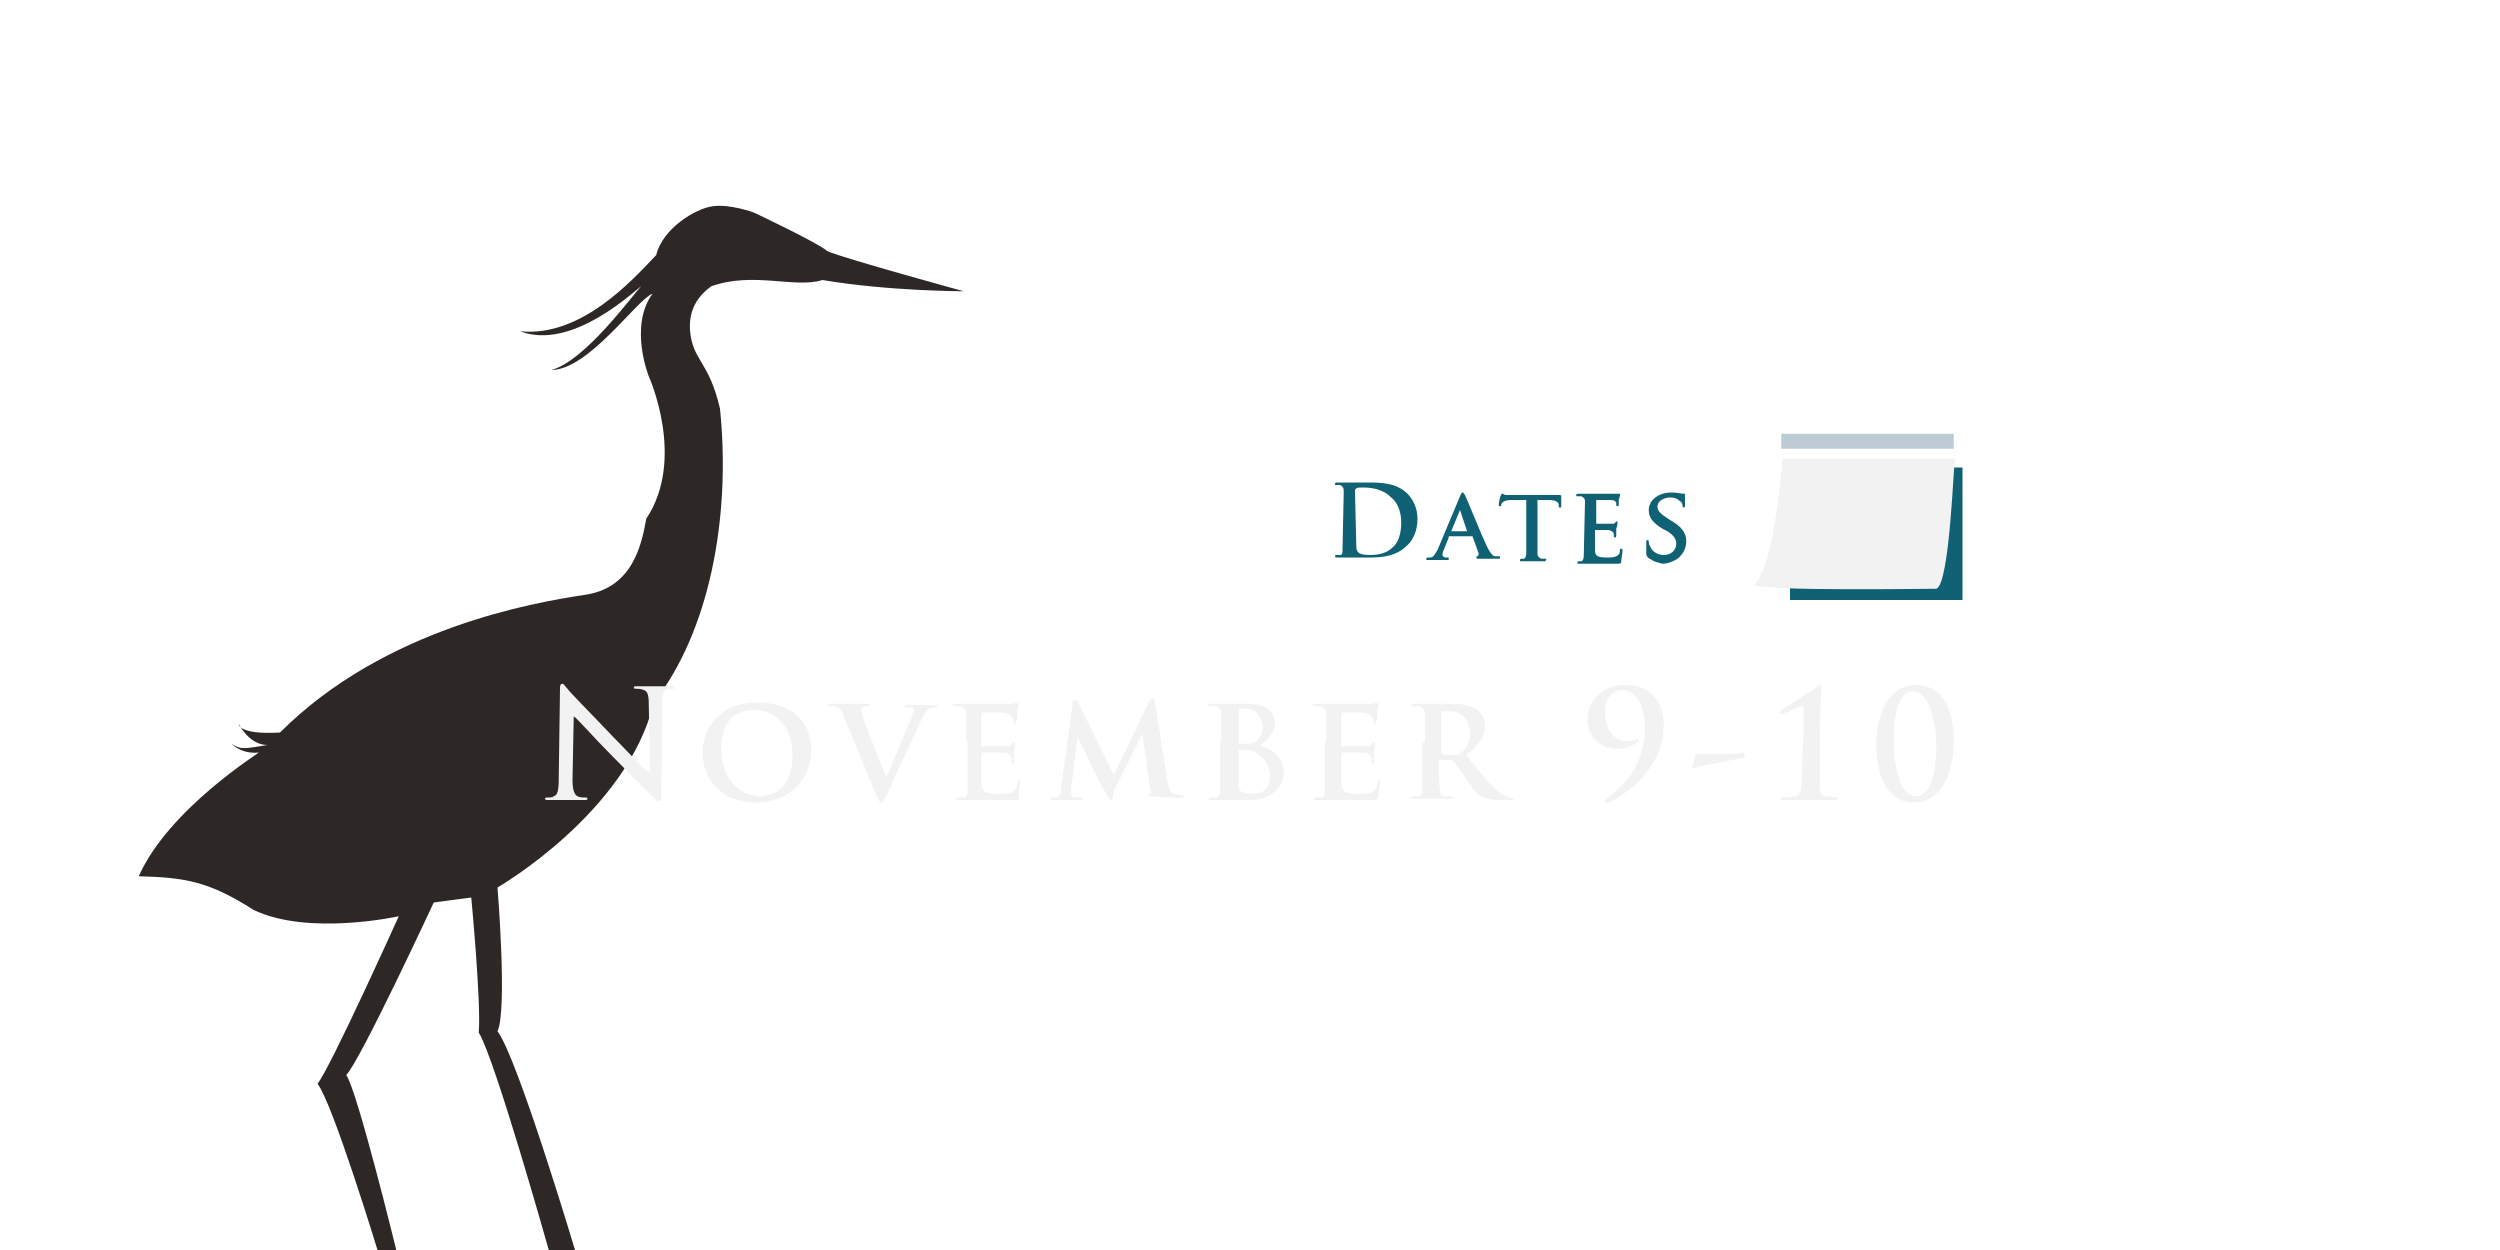
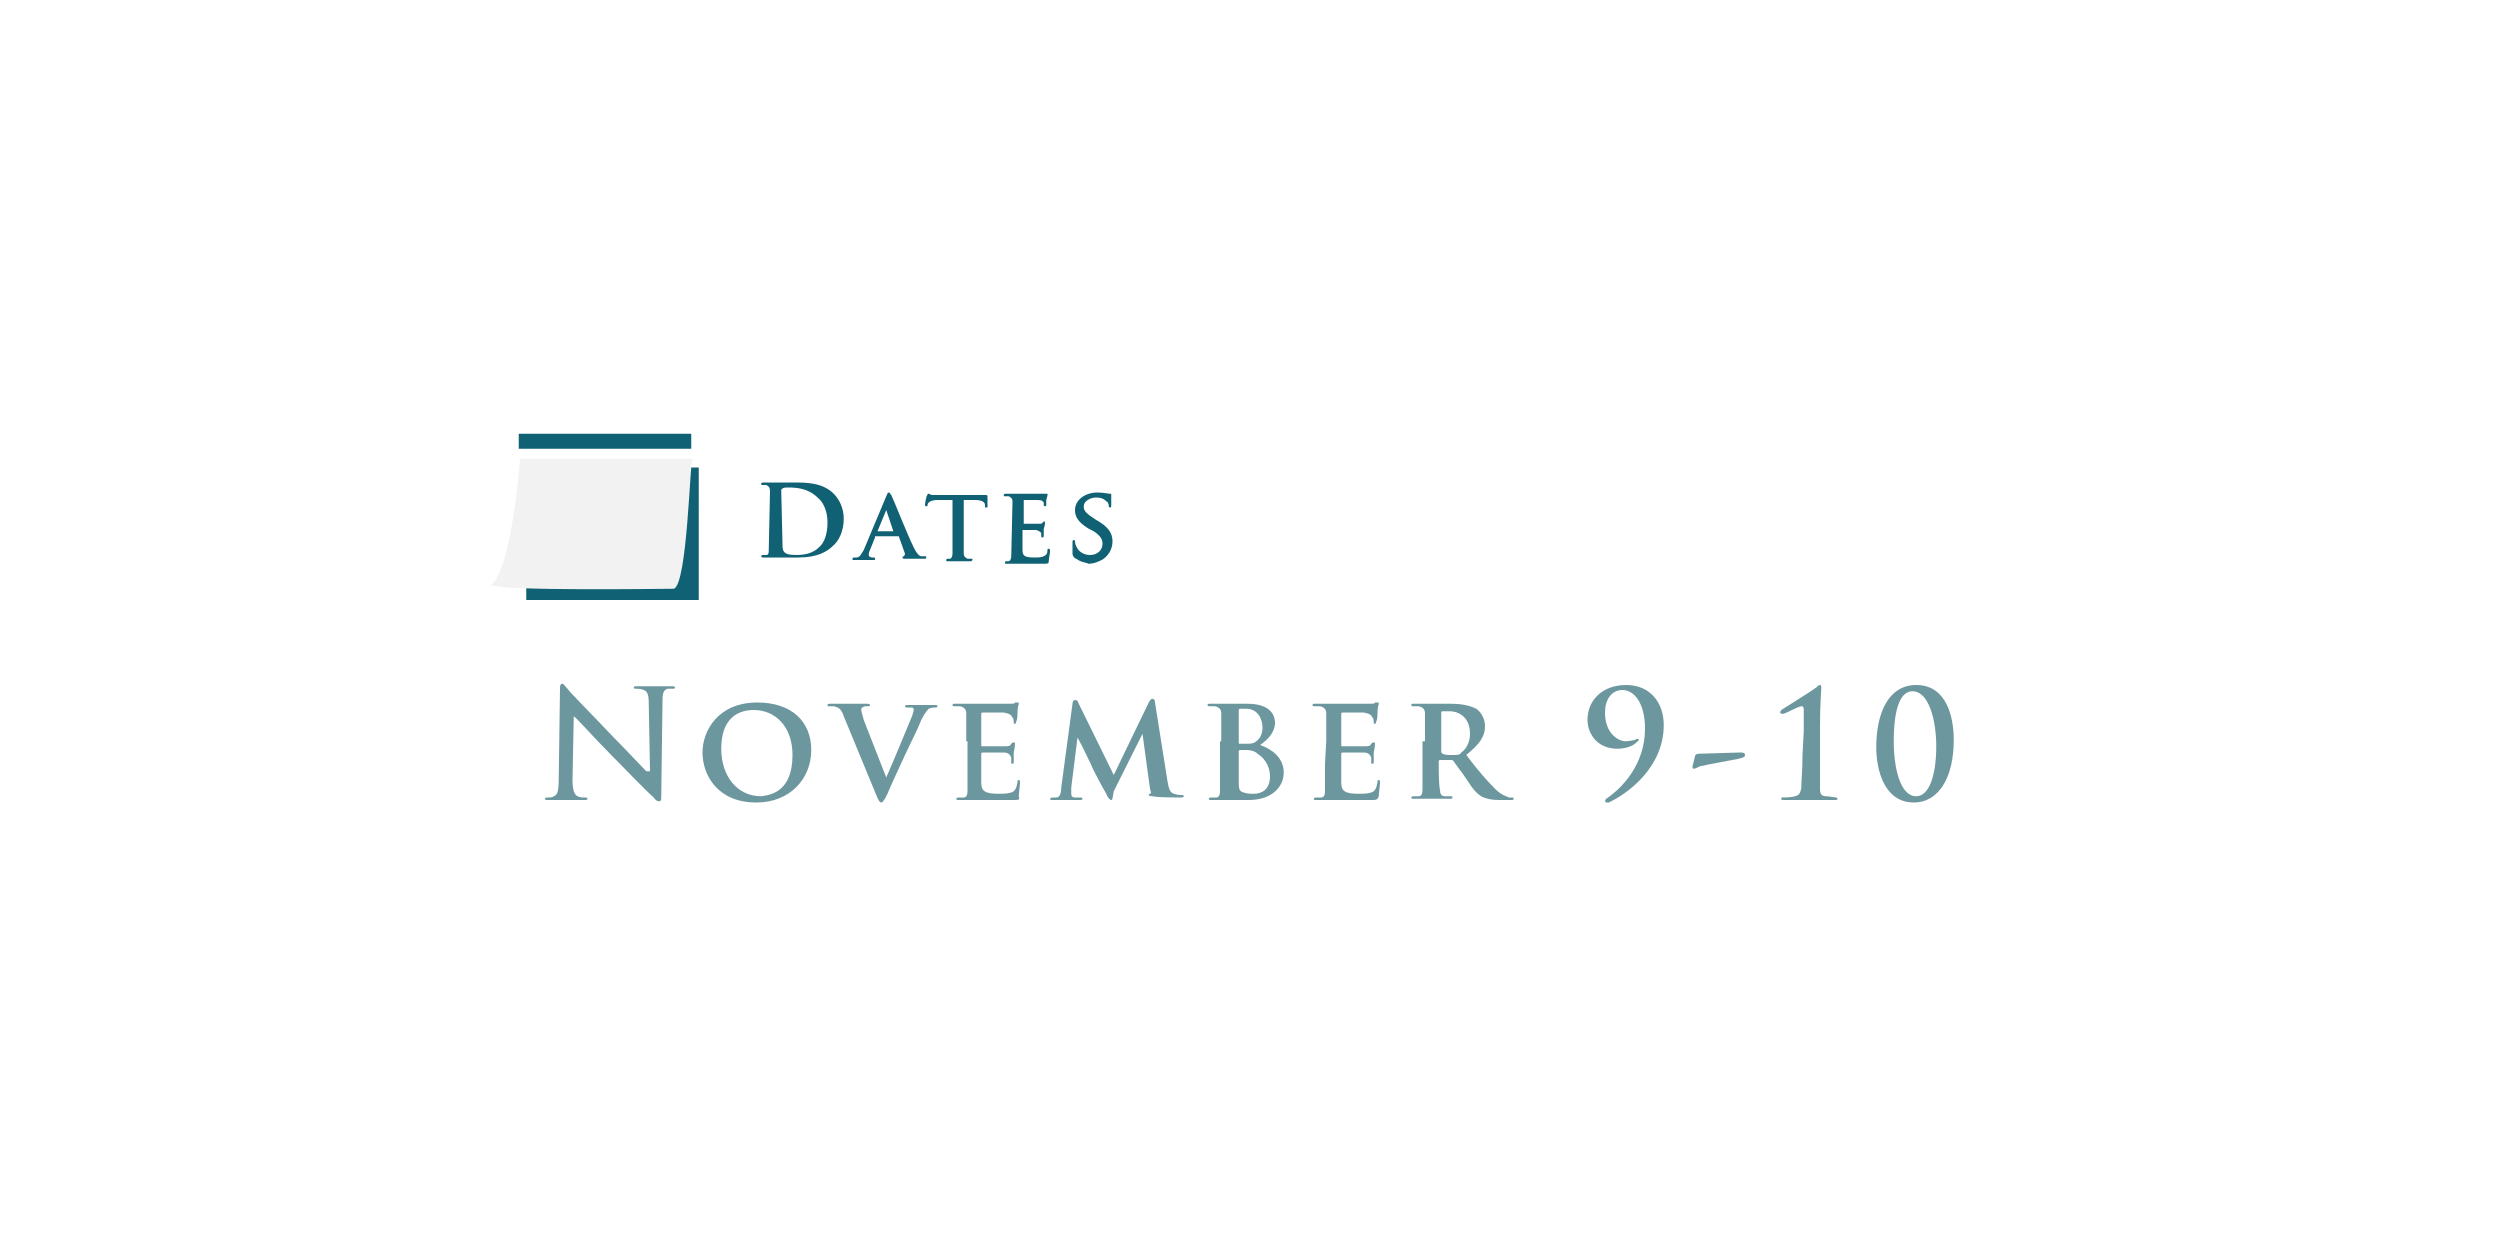
- <svg xmlns="http://www.w3.org/2000/svg" version="1.1" id="Layer_1" x="0px" y="0px" viewBox="0 0 200 100" style="enable-background:new 0 0 200 100;" xml:space="preserve">
+ <svg xmlns="http://www.w3.org/2000/svg" version="1.1" id="Layer_1" x="0px" y="0px" viewBox="-379 231 200 100" style="enable-background:new -379 231 200 100;" xml:space="preserve">
  <style type="text/css">
- 	.st0{fill:#2D2725;}
- 	.st1{fill:#F2F2F2;}
- 	.st2{fill:#106174;}
- 	.st3{fill:#BDCCD4;}
+ 	.st0{fill:#6C979E;}
+ 	.st1{fill:#106174;}
+ 	.st2{fill:#F2F2F2;}
</style>
-   <path id="XMLID_1_" class="st0" d="M77.1,23.3c0,0-9.5-2.6-10.9-3.2c-0.8-0.7-5.9-3.1-5.9-3.1s-1.9-0.7-3.3-0.5  c-1.4,0.2-4,1.8-4.5,3.9c-1.9,2-6,6.6-10.9,6.1c4.2,1.6,9.2-3.3,9.7-3.6c-0.7,0.7-4.5,6-7.2,6.7c3,0,6.9-5.7,8.1-6.1  c-1.9,2.6-0.3,6.6-0.3,6.6s3,6.6-0.2,11.4c-0.4,2.3-1.2,5.6-5,6.1c-3.9,0.6-15.9,2.6-24.3,11c-3.4,0.2-3.3-0.7-3.3-0.7  s0.8,1.7,2.3,1.7c-1.9,0.3-2.1,0.4-2.9-0.1c1,0.9,2.1,0.7,2.2,0.7c0.1,0-7.2,4.5-9.6,9.9c3.7,0.1,5.6,0.4,9.2,2.7  c4.4,2.1,11.6,0.5,11.6,0.5s-5.5,12.2-6.5,13.4c1.2,1.5,4.8,13.3,4.8,13.3h1.5c0,0-3.1-12.7-4-14c1.1-1.1,7-13.8,7-13.8l3-0.4  c0,0,0.8,8.4,0.6,10.8c1.3,2.1,5.6,17.4,5.6,17.4h2.1c0,0-4.6-15.4-6.2-17.5c0.8-1.7,0-11.5,0-11.5s10.4-6,12.5-14.8  c4.4-5.6,6.2-14.7,5.3-23.5c-0.9-3.9-2.2-3.8-2.4-6.3c-0.1-1.6,0.6-2.7,1.7-3.5c3.4-1.2,6.7,0.2,8.9-0.5  C71.1,23.3,77.1,23.3,77.1,23.3z" />
  <g id="XMLID_68_">
-     <path id="XMLID_69_" class="st1" d="M45.8,62.4c0,0.9,0.2,1.2,0.4,1.3c0.2,0.1,0.4,0.1,0.6,0.1c0.1,0,0.2,0,0.2,0.1   c0,0.1-0.1,0.1-0.3,0.1c-0.8,0-1.3,0-1.5,0c-0.1,0-0.7,0-1.3,0c-0.2,0-0.3,0-0.3-0.1c0-0.1,0.1-0.1,0.2-0.1c0.2,0,0.4,0,0.5-0.1   c0.3-0.1,0.4-0.4,0.4-1.5l0.1-7.1c0-0.2,0-0.4,0.2-0.4c0.1,0,0.2,0.2,0.4,0.4c0.1,0.2,2,2.1,3.7,3.9c0.8,0.8,2.4,2.5,2.6,2.7H52   l-0.1-5.4c0-0.7-0.1-1-0.4-1.1c-0.2-0.1-0.5-0.1-0.6-0.1c-0.1,0-0.2,0-0.2-0.1c0-0.1,0.1-0.1,0.3-0.1c0.6,0,1.2,0,1.5,0   c0.1,0,0.6,0,1.2,0c0.2,0,0.3,0,0.3,0.1c0,0.1-0.1,0.1-0.2,0.1c-0.1,0-0.2,0-0.4,0c-0.3,0.1-0.4,0.3-0.4,1l-0.1,7.6   c0,0.3,0,0.4-0.2,0.4c-0.1,0-0.3-0.1-0.4-0.3c-0.8-0.7-2.3-2.3-3.5-3.5c-1.3-1.3-2.6-2.8-2.9-3h0L45.8,62.4z" />
-     <path id="XMLID_71_" class="st1" d="M56.2,60.2c0-1.7,1.2-4,4.4-4c2.7,0,4.3,1.5,4.3,3.8s-1.7,4.2-4.4,4.2   C57.4,64.2,56.2,62,56.2,60.2z M63.4,60.4c0-2.3-1.4-3.6-3.1-3.6c-1.2,0-2.6,0.6-2.6,3.1c0,2.1,1.2,3.8,3.2,3.8   C61.7,63.6,63.4,63.3,63.4,60.4z" />
-     <path id="XMLID_74_" class="st1" d="M67.5,57.3c-0.2-0.6-0.4-0.7-0.8-0.8c-0.2,0-0.3,0-0.4,0c-0.1,0-0.1,0-0.1-0.1   c0-0.1,0.1-0.1,0.3-0.1c0.6,0,1.2,0,1.5,0c0.3,0,0.8,0,1.3,0c0.1,0,0.3,0,0.3,0.1c0,0.1-0.1,0.1-0.2,0.1c-0.2,0-0.3,0-0.4,0.1   c-0.1,0-0.1,0.1-0.1,0.2c0,0.1,0.1,0.4,0.2,0.8l1.8,4.6h0c0.5-1.1,1.8-4.3,2.1-5c0-0.1,0.1-0.3,0.1-0.4c0-0.1,0-0.1-0.1-0.2   c-0.1,0-0.3,0-0.4,0c-0.1,0-0.2,0-0.2-0.1c0-0.1,0.1-0.1,0.3-0.1c0.5,0,1,0,1.1,0c0.2,0,0.7,0,1,0c0.1,0,0.2,0,0.2,0.1   c0,0.1-0.1,0.1-0.2,0.1s-0.3,0-0.5,0.1c-0.1,0.1-0.3,0.3-0.6,0.9c-0.4,1-0.7,1.5-1.3,2.8c-0.7,1.5-1.2,2.6-1.4,3.1   c-0.3,0.6-0.4,0.7-0.5,0.7c-0.1,0-0.2-0.1-0.4-0.6L67.5,57.3z" />
-     <path id="XMLID_76_" class="st1" d="M77.3,59.3c0-1.5,0-1.8,0-2.2c0-0.3-0.1-0.5-0.5-0.6c-0.1,0-0.3,0-0.4,0c-0.1,0-0.2,0-0.2-0.1   c0-0.1,0.1-0.1,0.2-0.1c0.6,0,1.2,0,1.5,0c0.3,0,2.7,0,2.9,0c0.2,0,0.4,0,0.4-0.1c0.1,0,0.1,0,0.2,0c0.1,0,0.1,0,0.1,0.1   c0,0.1-0.1,0.2-0.1,0.7c0,0.1,0,0.6-0.1,0.7c0,0,0,0.2-0.1,0.2c-0.1,0-0.1,0-0.1-0.1c0-0.1,0-0.3-0.1-0.4c-0.1-0.2-0.2-0.3-0.7-0.4   c-0.2,0-1.4,0-1.7,0c0,0-0.1,0-0.1,0.1v2.5c0,0.1,0,0.1,0.1,0.1c0.2,0,1.6,0,1.8,0c0.3,0,0.4,0,0.5-0.2c0.1-0.1,0.1-0.1,0.2-0.1   s0.1,0,0.1,0.1c0,0.1,0,0.2-0.1,0.7c0,0.2,0,0.6,0,0.7c0,0.1,0,0.2-0.1,0.2c-0.1,0-0.1,0-0.1-0.1c0-0.1,0-0.2,0-0.4   c-0.1-0.2-0.2-0.4-0.6-0.4c-0.2,0-1.4,0-1.7,0c0,0-0.1,0-0.1,0.1v0.8c0,0.3,0,1.2,0,1.5c0,0.7,0.3,0.9,1.4,0.9c0.3,0,0.7,0,1-0.1   c0.3-0.1,0.4-0.3,0.5-0.8c0-0.1,0-0.2,0.1-0.2c0.1,0,0.1,0.1,0.1,0.2c0,0.2-0.1,0.9-0.1,1.1C81.6,64,81.5,64,81.1,64   c-0.8,0-1.4,0-1.9,0c-0.5,0-0.9,0-1.2,0c-0.1,0-0.3,0-0.6,0c-0.3,0-0.5,0-0.7,0c-0.1,0-0.2,0-0.2-0.1c0,0,0-0.1,0.2-0.1   c0.2,0,0.3,0,0.4,0c0.2,0,0.3-0.2,0.3-0.5c0-0.4,0-1.2,0-2.2V59.3z" />
-     <path id="XMLID_78_" class="st1" d="M85.8,56.3c0-0.2,0.1-0.3,0.2-0.3c0.1,0,0.2,0,0.3,0.3l2.8,5.7l2.8-5.8   c0.1-0.2,0.2-0.3,0.3-0.3c0.1,0,0.2,0.1,0.2,0.3l1,6.3c0.1,0.6,0.2,0.9,0.5,1c0.3,0.1,0.5,0.1,0.6,0.1c0.1,0,0.2,0,0.2,0.1   c0,0.1-0.1,0.1-0.3,0.1c-0.3,0-1.8,0-2.2-0.1c-0.3,0-0.3-0.1-0.3-0.1c0,0,0-0.1,0.1-0.1c0.1,0,0.1-0.1,0-0.4l-0.6-4.4h0l-2.3,4.6   C89,63.9,89,64,88.9,64c-0.1,0-0.3-0.2-0.4-0.5c-0.3-0.5-1.1-2-1.2-2.3c-0.1-0.2-0.7-1.5-1.1-2.2h0l-0.5,4c0,0.2,0,0.3,0,0.5   c0,0.2,0.1,0.3,0.3,0.3c0.2,0,0.3,0,0.4,0c0.1,0,0.2,0,0.2,0.1c0,0.1-0.1,0.1-0.3,0.1c-0.4,0-0.9,0-1.1,0c-0.2,0-0.7,0-1,0   c-0.1,0-0.2,0-0.2-0.1c0,0,0.1-0.1,0.2-0.1c0.1,0,0.2,0,0.3,0c0.3,0,0.4-0.4,0.4-0.8L85.8,56.3z" />
-     <path id="XMLID_80_" class="st1" d="M97.7,59.3c0-1.5,0-1.8,0-2.2c0-0.3-0.1-0.5-0.5-0.6c-0.1,0-0.3,0-0.4,0c-0.1,0-0.2,0-0.2-0.1   c0-0.1,0.1-0.1,0.2-0.1c0.6,0,1.2,0,1.4,0c0.5,0,1.2,0,1.6,0c1.9,0,2.2,1,2.2,1.5c0,0.8-0.6,1.4-1.2,1.8c0.9,0.3,1.9,1,1.9,2.2   c0,1.1-0.9,2.2-2.8,2.2c-0.1,0-0.5,0-0.8,0c-0.4,0-0.7,0-0.9,0c-0.1,0-0.3,0-0.6,0c-0.3,0-0.5,0-0.7,0c-0.1,0-0.2,0-0.2-0.1   c0,0,0-0.1,0.2-0.1c0.2,0,0.3,0,0.4,0c0.2,0,0.3-0.2,0.3-0.5c0-0.4,0-1.2,0-2.2V59.3z M99.1,59.4c0,0.1,0,0.1,0.1,0.1   c0.1,0,0.3,0,0.5,0c0.3,0,0.6,0,0.8-0.2c0.3-0.2,0.5-0.6,0.5-1.1c0-0.7-0.4-1.5-1.3-1.5c-0.1,0-0.3,0-0.5,0c-0.1,0-0.1,0.1-0.1,0.2   V59.4z M99.1,62.4c0,0.7,0,0.9,0.4,1c0.3,0.1,0.5,0.1,0.8,0.1c0.6,0,1.3-0.3,1.3-1.4c0-0.5-0.2-1.3-1-1.8c-0.2-0.2-0.5-0.3-0.9-0.3   h-0.5c0,0-0.1,0-0.1,0.1V62.4z" />
-     <path id="XMLID_84_" class="st1" d="M106.1,59.3c0-1.5,0-1.8,0-2.2c0-0.3-0.1-0.5-0.5-0.6c-0.1,0-0.3,0-0.4,0c-0.1,0-0.2,0-0.2-0.1   c0-0.1,0.1-0.1,0.2-0.1c0.6,0,1.2,0,1.5,0c0.3,0,2.7,0,2.9,0c0.2,0,0.4,0,0.4-0.1c0.1,0,0.1,0,0.2,0c0.1,0,0.1,0,0.1,0.1   c0,0.1-0.1,0.2-0.1,0.7c0,0.1,0,0.6-0.1,0.7c0,0,0,0.2-0.1,0.2c-0.1,0-0.1,0-0.1-0.1c0-0.1,0-0.3-0.1-0.4c-0.1-0.2-0.2-0.3-0.7-0.4   c-0.2,0-1.4,0-1.7,0c0,0-0.1,0-0.1,0.1v2.5c0,0.1,0,0.1,0.1,0.1c0.2,0,1.6,0,1.8,0c0.3,0,0.4,0,0.5-0.2c0.1-0.1,0.1-0.1,0.2-0.1   s0.1,0,0.1,0.1c0,0.1,0,0.2-0.1,0.7c0,0.2,0,0.6,0,0.7c0,0.1,0,0.2-0.1,0.2c-0.1,0-0.1,0-0.1-0.1c0-0.1,0-0.2,0-0.4   c-0.1-0.2-0.2-0.4-0.6-0.4c-0.2,0-1.4,0-1.7,0c0,0-0.1,0-0.1,0.1v0.8c0,0.3,0,1.2,0,1.5c0,0.7,0.3,0.9,1.4,0.9c0.3,0,0.7,0,1-0.1   c0.3-0.1,0.4-0.3,0.5-0.8c0-0.1,0-0.2,0.1-0.2c0.1,0,0.1,0.1,0.1,0.2c0,0.2-0.1,0.9-0.1,1.1c-0.1,0.3-0.2,0.3-0.6,0.3   c-0.8,0-1.4,0-1.9,0c-0.5,0-0.9,0-1.2,0c-0.1,0-0.3,0-0.6,0c-0.3,0-0.5,0-0.7,0c-0.1,0-0.2,0-0.2-0.1c0,0,0-0.1,0.2-0.1   c0.2,0,0.3,0,0.4,0c0.2,0,0.3-0.2,0.3-0.5c0-0.4,0-1.2,0-2.2V59.3z" />
-     <path id="XMLID_86_" class="st1" d="M114,59.3c0-1.5,0-1.8,0-2.2c0-0.3-0.1-0.5-0.5-0.6c-0.1,0-0.3,0-0.4,0c-0.1,0-0.2,0-0.2-0.1   c0-0.1,0.1-0.1,0.2-0.1c0.6,0,1.2,0,1.4,0c0.4,0,1.3,0,1.6,0c0.7,0,1.4,0.1,2,0.4c0.3,0.2,0.7,0.7,0.7,1.4c0,0.8-0.4,1.4-1.5,2.3   c0.9,1.2,1.7,2.1,2.3,2.7c0.6,0.6,1,0.6,1.1,0.7c0.1,0,0.2,0,0.3,0s0.1,0.1,0.1,0.1c0,0.1-0.1,0.1-0.2,0.1h-1   c-0.6,0-0.9-0.1-1.2-0.2c-0.5-0.2-0.9-0.7-1.4-1.5c-0.4-0.6-0.9-1.2-1-1.4c-0.1-0.1-0.1-0.1-0.2-0.1l-0.9,0c0,0-0.1,0-0.1,0.1v0.1   c0,0.9,0,1.7,0.1,2.2c0,0.3,0.1,0.5,0.4,0.5c0.2,0,0.4,0,0.5,0c0.1,0,0.1,0.1,0.1,0.1c0,0.1-0.1,0.1-0.2,0.1c-0.6,0-1.5,0-1.6,0   c-0.2,0-0.9,0-1.3,0c-0.1,0-0.2,0-0.2-0.1c0,0,0-0.1,0.2-0.1c0.2,0,0.3,0,0.4,0c0.2,0,0.3-0.2,0.3-0.5c0-0.4,0-1.2,0-2.2V59.3z    M115.3,60.1c0,0.1,0,0.1,0.1,0.2c0.2,0.1,0.5,0.1,0.8,0.1c0.4,0,0.6,0,0.7-0.2c0.3-0.2,0.7-0.7,0.7-1.5c0-1.4-1-1.8-1.6-1.8   c-0.3,0-0.5,0-0.6,0c-0.1,0-0.1,0.1-0.1,0.1V60.1z" />
-     <path id="XMLID_89_" class="st1" d="M133.1,58c0,3.4-2.9,5.5-4.4,6.2c-0.1,0-0.1,0-0.2,0c0,0-0.1-0.1-0.1-0.1   c0-0.1,0.1-0.2,0.1-0.2c1.2-0.8,3.1-2.7,3.1-5.6c0-2.1-0.9-3.1-1.8-3.1c-0.9,0-1.4,0.8-1.4,1.8c0,1.8,1.2,2.3,1.6,2.3   c0.4,0,0.7-0.1,0.8-0.1c0.1-0.1,0.2-0.1,0.2-0.1s0.1,0,0.1,0.1c0,0,0,0.1-0.1,0.1c-0.3,0.4-1,0.6-1.6,0.6c-1.7,0-2.4-1.3-2.4-2.3   c0-1.6,1.2-2.8,3.1-2.8C132,54.8,133.1,56.2,133.1,58z" />
-     <path id="XMLID_91_" class="st1" d="M139.2,60.2c0.2,0,0.4,0,0.4,0.2c0,0.2-0.2,0.2-0.5,0.3c-0.5,0.1-2.7,0.5-3.1,0.6   c-0.2,0.1-0.4,0.2-0.5,0.2c-0.1,0-0.1-0.1-0.1-0.2l0.2-0.8c0-0.1,0.1-0.2,0.3-0.2H139.2z" />
-     <path id="XMLID_93_" class="st1" d="M144.3,58.5c0-0.6,0-1.2,0-1.6c0-0.3,0-0.4-0.2-0.4c-0.2,0-1.1,0.5-1.4,0.6c-0.1,0-0.1,0-0.2,0   c0,0-0.1-0.1-0.1-0.1c0-0.1,0.1-0.1,0.1-0.2c0,0,2.4-1.5,2.8-1.8c0.1-0.1,0.2-0.2,0.3-0.2c0.1,0,0.1,0.1,0.1,0.3   c0,0.1-0.1,1.3-0.1,3.1v2.2c0,1.2,0,2.2,0,2.7c0,0.4,0.1,0.6,0.5,0.6c0.2,0,0.7,0.1,0.8,0.1c0,0,0.1,0,0.1,0.1s-0.1,0.1-0.2,0.1   c-0.9,0-1.7,0-2,0c-0.3,0-1.3,0-2.1,0c-0.1,0-0.2,0-0.2-0.1s0-0.1,0.1-0.1c0.1,0,0.7,0,1-0.1c0.4-0.1,0.4-0.3,0.5-0.6   c0-0.5,0.1-1.5,0.1-2.7L144.3,58.5z" />
-     <path id="XMLID_95_" class="st1" d="M153.1,64.2c-2.4,0-3-2.7-3-4.4c0-2.8,1-5,3.2-5c2.4,0,3,2.5,3,4.4   C156.3,62.2,155.1,64.2,153.1,64.2z M153,55.3c-0.9,0-1.5,1.2-1.5,4c0,2.1,0.5,4.4,1.8,4.4c1,0,1.6-1.6,1.6-4   C154.9,57.6,154.3,55.3,153,55.3z" />
+     <path id="XMLID_69_" class="st0" d="M-333.2,293.4c0,0.9,0.2,1.2,0.4,1.3c0.2,0.1,0.4,0.1,0.6,0.1c0.1,0,0.2,0,0.2,0.1   s-0.1,0.1-0.3,0.1c-0.8,0-1.3,0-1.5,0c-0.1,0-0.7,0-1.3,0c-0.2,0-0.3,0-0.3-0.1s0.1-0.1,0.2-0.1c0.2,0,0.4,0,0.5-0.1   c0.3-0.1,0.4-0.4,0.4-1.5l0.1-7.1c0-0.2,0-0.4,0.2-0.4c0.1,0,0.2,0.2,0.4,0.4c0.1,0.2,2,2.1,3.7,3.9c0.8,0.8,2.4,2.5,2.6,2.7h0.3   l-0.1-5.4c0-0.7-0.1-1-0.4-1.1c-0.2-0.1-0.5-0.1-0.6-0.1s-0.2,0-0.2-0.1c0-0.1,0.1-0.1,0.3-0.1c0.6,0,1.2,0,1.5,0   c0.1,0,0.6,0,1.2,0c0.2,0,0.3,0,0.3,0.1c0,0.1-0.1,0.1-0.2,0.1c-0.1,0-0.2,0-0.4,0c-0.3,0.1-0.4,0.3-0.4,1l-0.1,7.6   c0,0.3,0,0.4-0.2,0.4c-0.1,0-0.3-0.1-0.4-0.3c-0.8-0.7-2.3-2.3-3.5-3.5c-1.3-1.3-2.6-2.8-2.9-3l0,0L-333.2,293.4z" />
+     <path id="XMLID_71_" class="st0" d="M-322.8,291.2c0-1.7,1.2-4,4.4-4c2.7,0,4.3,1.5,4.3,3.8s-1.7,4.2-4.4,4.2   C-321.6,295.2-322.8,293-322.8,291.2z M-315.6,291.4c0-2.3-1.4-3.6-3.1-3.6c-1.2,0-2.6,0.6-2.6,3.1c0,2.1,1.2,3.8,3.2,3.8   C-317.3,294.6-315.6,294.3-315.6,291.4z" />
+     <path id="XMLID_74_" class="st0" d="M-311.5,288.3c-0.2-0.6-0.4-0.7-0.8-0.8c-0.2,0-0.3,0-0.4,0c-0.1,0-0.1,0-0.1-0.1   s0.1-0.1,0.3-0.1c0.6,0,1.2,0,1.5,0s0.8,0,1.3,0c0.1,0,0.3,0,0.3,0.1s-0.1,0.1-0.2,0.1c-0.2,0-0.3,0-0.4,0.1   c-0.1,0-0.1,0.1-0.1,0.2c0,0.1,0.1,0.4,0.2,0.8l1.8,4.6l0,0c0.5-1.1,1.8-4.3,2.1-5c0-0.1,0.1-0.3,0.1-0.4c0-0.1,0-0.1-0.1-0.2   c-0.1,0-0.3,0-0.4,0s-0.2,0-0.2-0.1s0.1-0.1,0.3-0.1c0.5,0,1,0,1.1,0c0.2,0,0.7,0,1,0c0.1,0,0.2,0,0.2,0.1s-0.1,0.1-0.2,0.1   s-0.3,0-0.5,0.1c-0.1,0.1-0.3,0.3-0.6,0.9c-0.4,1-0.7,1.5-1.3,2.8c-0.7,1.5-1.2,2.6-1.4,3.1c-0.3,0.6-0.4,0.7-0.5,0.7   c-0.1,0-0.2-0.1-0.4-0.6L-311.5,288.3z" />
+     <path id="XMLID_76_" class="st0" d="M-301.7,290.3c0-1.5,0-1.8,0-2.2c0-0.3-0.1-0.5-0.5-0.6c-0.1,0-0.3,0-0.4,0s-0.2,0-0.2-0.1   s0.1-0.1,0.2-0.1c0.6,0,1.2,0,1.5,0c0.3,0,2.7,0,2.9,0c0.2,0,0.4,0,0.4-0.1c0.1,0,0.1,0,0.2,0s0.1,0,0.1,0.1c0,0.1-0.1,0.2-0.1,0.7   c0,0.1,0,0.6-0.1,0.7c0,0,0,0.2-0.1,0.2c-0.1,0-0.1,0-0.1-0.1c0-0.1,0-0.3-0.1-0.4c-0.1-0.2-0.2-0.3-0.7-0.4c-0.2,0-1.4,0-1.7,0   c0,0-0.1,0-0.1,0.1v2.5c0,0.1,0,0.1,0.1,0.1c0.2,0,1.6,0,1.8,0c0.3,0,0.4,0,0.5-0.2c0.1-0.1,0.1-0.1,0.2-0.1s0.1,0,0.1,0.1   s0,0.2-0.1,0.7c0,0.2,0,0.6,0,0.7s0,0.2-0.1,0.2c-0.1,0-0.1,0-0.1-0.1s0-0.2,0-0.4c-0.1-0.2-0.2-0.4-0.6-0.4c-0.2,0-1.4,0-1.7,0   c0,0-0.1,0-0.1,0.1v0.8c0,0.3,0,1.2,0,1.5c0,0.7,0.3,0.9,1.4,0.9c0.3,0,0.7,0,1-0.1s0.4-0.3,0.5-0.8c0-0.1,0-0.2,0.1-0.2   s0.1,0.1,0.1,0.2c0,0.2-0.1,0.9-0.1,1.1c0.1,0.3,0,0.3-0.4,0.3c-0.8,0-1.4,0-1.9,0s-0.9,0-1.2,0c-0.1,0-0.3,0-0.6,0   c-0.3,0-0.5,0-0.7,0c-0.1,0-0.2,0-0.2-0.1c0,0,0-0.1,0.2-0.1c0.2,0,0.3,0,0.4,0c0.2,0,0.3-0.2,0.3-0.5c0-0.4,0-1.2,0-2.2v-1.8   H-301.7z" />
+     <path id="XMLID_78_" class="st0" d="M-293.2,287.3c0-0.2,0.1-0.3,0.2-0.3s0.2,0,0.3,0.3l2.8,5.7l2.8-5.8c0.1-0.2,0.2-0.3,0.3-0.3   s0.2,0.1,0.2,0.3l1,6.3c0.1,0.6,0.2,0.9,0.5,1c0.3,0.1,0.5,0.1,0.6,0.1c0.1,0,0.2,0,0.2,0.1c0,0.1-0.1,0.1-0.3,0.1   c-0.3,0-1.8,0-2.2-0.1c-0.3,0-0.3-0.1-0.3-0.1s0-0.1,0.1-0.1s0.1-0.1,0-0.4l-0.6-4.4l0,0l-2.3,4.6c-0.1,0.6-0.1,0.7-0.2,0.7   s-0.3-0.2-0.4-0.5c-0.3-0.5-1.1-2-1.2-2.3c-0.1-0.2-0.7-1.5-1.1-2.2l0,0l-0.5,4c0,0.2,0,0.3,0,0.5s0.1,0.3,0.3,0.3s0.3,0,0.4,0   c0.1,0,0.2,0,0.2,0.1s-0.1,0.1-0.3,0.1c-0.4,0-0.9,0-1.1,0c-0.2,0-0.7,0-1,0c-0.1,0-0.2,0-0.2-0.1c0,0,0.1-0.1,0.2-0.1   c0.1,0,0.2,0,0.3,0c0.3,0,0.4-0.4,0.4-0.8L-293.2,287.3z" />
+     <path id="XMLID_80_" class="st0" d="M-281.3,290.3c0-1.5,0-1.8,0-2.2c0-0.3-0.1-0.5-0.5-0.6c-0.1,0-0.3,0-0.4,0   c-0.1,0-0.2,0-0.2-0.1s0.1-0.1,0.2-0.1c0.6,0,1.2,0,1.4,0c0.5,0,1.2,0,1.6,0c1.9,0,2.2,1,2.2,1.5c0,0.8-0.6,1.4-1.2,1.8   c0.9,0.3,1.9,1,1.9,2.2c0,1.1-0.9,2.2-2.8,2.2c-0.1,0-0.5,0-0.8,0c-0.4,0-0.7,0-0.9,0c-0.1,0-0.3,0-0.6,0c-0.3,0-0.5,0-0.7,0   c-0.1,0-0.2,0-0.2-0.1c0,0,0-0.1,0.2-0.1s0.3,0,0.4,0c0.2,0,0.3-0.2,0.3-0.5c0-0.4,0-1.2,0-2.2v-1.8H-281.3z M-279.9,290.4   c0,0.1,0,0.1,0.1,0.1c0.1,0,0.3,0,0.5,0c0.3,0,0.6,0,0.8-0.2c0.3-0.2,0.5-0.6,0.5-1.1c0-0.7-0.4-1.5-1.3-1.5c-0.1,0-0.3,0-0.5,0   c-0.1,0-0.1,0.1-0.1,0.2V290.4z M-279.9,293.4c0,0.7,0,0.9,0.4,1c0.3,0.1,0.5,0.1,0.8,0.1c0.6,0,1.3-0.3,1.3-1.4   c0-0.5-0.2-1.3-1-1.8c-0.2-0.2-0.5-0.3-0.9-0.3h-0.5c0,0-0.1,0-0.1,0.1C-279.9,291.1-279.9,293.4-279.9,293.4z" />
+     <path id="XMLID_84_" class="st0" d="M-272.9,290.3c0-1.5,0-1.8,0-2.2c0-0.3-0.1-0.5-0.5-0.6c-0.1,0-0.3,0-0.4,0   c-0.1,0-0.2,0-0.2-0.1s0.1-0.1,0.2-0.1c0.6,0,1.2,0,1.5,0c0.3,0,2.7,0,2.9,0c0.2,0,0.4,0,0.4-0.1c0.1,0,0.1,0,0.2,0   c0.1,0,0.1,0,0.1,0.1c0,0.1-0.1,0.2-0.1,0.7c0,0.1,0,0.6-0.1,0.7c0,0,0,0.2-0.1,0.2s-0.1,0-0.1-0.1c0-0.1,0-0.3-0.1-0.4   c-0.1-0.2-0.2-0.3-0.7-0.4c-0.2,0-1.4,0-1.7,0c0,0-0.1,0-0.1,0.1v2.5c0,0.1,0,0.1,0.1,0.1c0.2,0,1.6,0,1.8,0c0.3,0,0.4,0,0.5-0.2   c0.1-0.1,0.1-0.1,0.2-0.1c0.1,0,0.1,0,0.1,0.1s0,0.2-0.1,0.7c0,0.2,0,0.6,0,0.7s0,0.2-0.1,0.2s-0.1,0-0.1-0.1s0-0.2,0-0.4   c-0.1-0.2-0.2-0.4-0.6-0.4c-0.2,0-1.4,0-1.7,0c0,0-0.1,0-0.1,0.1v0.8c0,0.3,0,1.2,0,1.5c0,0.7,0.3,0.9,1.4,0.9c0.3,0,0.7,0,1-0.1   c0.3-0.1,0.4-0.3,0.5-0.8c0-0.1,0-0.2,0.1-0.2s0.1,0.1,0.1,0.2c0,0.2-0.1,0.9-0.1,1.1c-0.1,0.3-0.2,0.3-0.6,0.3c-0.8,0-1.4,0-1.9,0   s-0.9,0-1.2,0c-0.1,0-0.3,0-0.6,0c-0.3,0-0.5,0-0.7,0c-0.1,0-0.2,0-0.2-0.1c0,0,0-0.1,0.2-0.1c0.2,0,0.3,0,0.4,0   c0.2,0,0.3-0.2,0.3-0.5c0-0.4,0-1.2,0-2.2L-272.9,290.3L-272.9,290.3z" />
+     <path id="XMLID_86_" class="st0" d="M-265,290.3c0-1.5,0-1.8,0-2.2c0-0.3-0.1-0.5-0.5-0.6c-0.1,0-0.3,0-0.4,0s-0.2,0-0.2-0.1   s0.1-0.1,0.2-0.1c0.6,0,1.2,0,1.4,0c0.4,0,1.3,0,1.6,0c0.7,0,1.4,0.1,2,0.4c0.3,0.2,0.7,0.7,0.7,1.4c0,0.8-0.4,1.4-1.5,2.3   c0.9,1.2,1.7,2.1,2.3,2.7s1,0.6,1.1,0.7c0.1,0,0.2,0,0.3,0s0.1,0.1,0.1,0.1c0,0.1-0.1,0.1-0.2,0.1h-1c-0.6,0-0.9-0.1-1.2-0.2   c-0.5-0.2-0.9-0.7-1.4-1.5c-0.4-0.6-0.9-1.2-1-1.4c-0.1-0.1-0.1-0.1-0.2-0.1h-0.9c0,0-0.1,0-0.1,0.1v0.1c0,0.9,0,1.7,0.1,2.2   c0,0.3,0.1,0.5,0.4,0.5c0.2,0,0.4,0,0.5,0s0.1,0.1,0.1,0.1c0,0.1-0.1,0.1-0.2,0.1c-0.6,0-1.5,0-1.6,0c-0.2,0-0.9,0-1.3,0   c-0.1,0-0.2,0-0.2-0.1c0,0,0-0.1,0.2-0.1s0.3,0,0.4,0c0.2,0,0.3-0.2,0.3-0.5c0-0.4,0-1.2,0-2.2v-1.7H-265z M-263.7,291.1   c0,0.1,0,0.1,0.1,0.2c0.2,0.1,0.5,0.1,0.8,0.1c0.4,0,0.6,0,0.7-0.2c0.3-0.2,0.7-0.7,0.7-1.5c0-1.4-1-1.8-1.6-1.8   c-0.3,0-0.5,0-0.6,0s-0.1,0.1-0.1,0.1V291.1z" />
+     <path id="XMLID_89_" class="st0" d="M-245.9,289c0,3.4-2.9,5.5-4.4,6.2c-0.1,0-0.1,0-0.2,0l-0.1-0.1c0-0.1,0.1-0.2,0.1-0.2   c1.2-0.8,3.1-2.7,3.1-5.6c0-2.1-0.9-3.1-1.8-3.1c-0.9,0-1.4,0.8-1.4,1.8c0,1.8,1.2,2.3,1.6,2.3c0.4,0,0.7-0.1,0.8-0.1   c0.1-0.1,0.2-0.1,0.2-0.1s0.1,0,0.1,0.1c0,0,0,0.1-0.1,0.1c-0.3,0.4-1,0.6-1.6,0.6c-1.7,0-2.4-1.3-2.4-2.3c0-1.6,1.2-2.8,3.1-2.8   C-247,285.8-245.9,287.2-245.9,289z" />
+     <path id="XMLID_91_" class="st0" d="M-239.8,291.2c0.2,0,0.4,0,0.4,0.2c0,0.2-0.2,0.2-0.5,0.3c-0.5,0.1-2.7,0.5-3.1,0.6   c-0.2,0.1-0.4,0.2-0.5,0.2s-0.1-0.1-0.1-0.2l0.2-0.8c0-0.1,0.1-0.2,0.3-0.2L-239.8,291.2L-239.8,291.2z" />
+     <path id="XMLID_93_" class="st0" d="M-234.7,289.5c0-0.6,0-1.2,0-1.6c0-0.3,0-0.4-0.2-0.4s-1.1,0.5-1.4,0.6c-0.1,0-0.1,0-0.2,0   l-0.1-0.1c0-0.1,0.1-0.1,0.1-0.2c0,0,2.4-1.5,2.8-1.8c0.1-0.1,0.2-0.2,0.3-0.2s0.1,0.1,0.1,0.3c0,0.1-0.1,1.3-0.1,3.1v2.2   c0,1.2,0,2.2,0,2.7c0,0.4,0.1,0.6,0.5,0.6c0.2,0,0.7,0.1,0.8,0.1c0,0,0.1,0,0.1,0.1s-0.1,0.1-0.2,0.1c-0.9,0-1.7,0-2,0   s-1.3,0-2.1,0c-0.1,0-0.2,0-0.2-0.1s0-0.1,0.1-0.1s0.7,0,1-0.1c0.4-0.1,0.4-0.3,0.5-0.6c0-0.5,0.1-1.5,0.1-2.7L-234.7,289.5z" />
+     <path id="XMLID_95_" class="st0" d="M-225.9,295.2c-2.4,0-3-2.7-3-4.4c0-2.8,1-5,3.2-5c2.4,0,3,2.5,3,4.4   C-222.7,293.2-223.9,295.2-225.9,295.2z M-226,286.3c-0.9,0-1.5,1.2-1.5,4c0,2.1,0.5,4.4,1.8,4.4c1,0,1.6-1.6,1.6-4   C-224.1,288.6-224.7,286.3-226,286.3z" />
  </g>
  <g id="XMLID_8_">
-     <rect id="XMLID_7_" x="143.2" y="37.4" class="st2" width="13.8" height="10.6" />
-     <path id="XMLID_2_" class="st1" d="M154.9,47.1c-1.1,0-13.6,0.2-14.6-0.3c1.7-1.5,2.3-10.1,2.3-10.1h13.8   C156.3,36.6,156,46.8,154.9,47.1z" />
-     <rect id="XMLID_5_" x="142.5" y="34.7" class="st3" width="13.8" height="1.2" />
+     <rect id="XMLID_7_" x="-336.9" y="268.4" class="st1" width="13.8" height="10.6" />
+     <path id="XMLID_2_" class="st2" d="M-325.1,278.1c-1.1,0-13.6,0.2-14.6-0.3c1.7-1.5,2.3-10.1,2.3-10.1h13.8   C-323.8,267.6-324,277.8-325.1,278.1z" />
+     <rect id="XMLID_5_" x="-337.5" y="265.7" class="st1" width="13.8" height="1.2" />
  </g>
  <g id="XMLID_11_">
-     <path id="XMLID_12_" class="st2" d="M107.5,39.3c0-0.3-0.1-0.4-0.3-0.5c-0.1,0-0.2,0-0.3,0c-0.1,0-0.1,0-0.1-0.1s0.1-0.1,0.2-0.1   c0.4,0,0.9,0,1.2,0c0.2,0,0.8,0,1.2,0c1,0,2.3,0,3.2,0.9c0.4,0.4,0.8,1.1,0.8,2c0,1-0.4,1.8-0.9,2.2c-0.4,0.4-1.2,0.9-2.7,0.9   c-0.3,0-0.6,0-0.9,0c-0.3,0-0.6,0-0.8,0c-0.1,0-0.3,0-0.5,0c-0.2,0-0.4,0-0.6,0c-0.1,0-0.2,0-0.2-0.1c0,0,0-0.1,0.1-0.1   c0.1,0,0.2,0,0.3,0c0.2,0,0.2-0.2,0.2-0.4 M108.5,43.5c0,0.2,0,0.5,0.1,0.6c0.1,0.2,0.4,0.3,1,0.3c0.8,0,1.4-0.2,1.8-0.6   c0.5-0.4,0.7-1.2,0.7-2c0-1-0.4-1.7-0.8-2c-0.7-0.7-1.6-0.8-2.3-0.8c-0.2,0-0.5,0-0.5,0.1c-0.1,0-0.1,0.1-0.1,0.2" />
-     <path id="XMLID_15_" class="st2" d="M115.9,43C115.9,43,115.9,43,115.9,43l-0.4,1c-0.1,0.2-0.1,0.3-0.1,0.4c0,0.1,0.1,0.2,0.3,0.2   h0.1c0.1,0,0.1,0,0.1,0.1c0,0.1,0,0.1-0.1,0.1c-0.2,0-0.6,0-0.8,0c-0.1,0-0.4,0-0.8,0c-0.1,0-0.1,0-0.1-0.1c0,0,0-0.1,0.1-0.1   c0.1,0,0.1,0,0.2,0c0.3,0,0.4-0.3,0.6-0.6l1.8-4.3c0.1-0.2,0.1-0.3,0.2-0.3c0.1,0,0.1,0.1,0.2,0.2c0.2,0.4,1.3,3.2,1.8,4.2   c0.3,0.6,0.5,0.7,0.6,0.7c0.1,0,0.2,0,0.3,0c0.1,0,0.1,0,0.1,0.1c0,0.1,0,0.1-0.3,0.1c-0.2,0-0.8,0-1.4,0c-0.1,0-0.2,0-0.2-0.1   c0,0,0-0.1,0.1-0.1c0,0,0.1-0.1,0.1-0.2l-0.5-1.4c0,0,0,0-0.1,0H115.9z M117.4,42.6C117.5,42.6,117.5,42.6,117.4,42.6l-0.6-1.8   c0,0,0-0.1,0-0.1c0,0,0,0,0,0.1l-0.7,1.7c0,0,0,0,0,0H117.4z" />
-     <path id="XMLID_18_" class="st2" d="M121.9,40l-1,0c-0.4,0-0.6,0.1-0.7,0.2c-0.1,0.1-0.1,0.2-0.1,0.2c0,0.1,0,0.1-0.1,0.1   c0,0-0.1,0-0.1-0.1c0-0.1,0.1-0.8,0.2-0.8c0-0.1,0-0.1,0.1-0.1c0.1,0,0.1,0.1,0.3,0.1c0.2,0,0.5,0,0.7,0h2.9c0.2,0,0.4,0,0.5,0   c0.1,0,0.2,0,0.2,0c0,0,0.1,0,0.1,0.1c0,0.1,0,0.6,0,0.8c0,0.1,0,0.1-0.1,0.1c-0.1,0-0.1,0-0.1-0.1l0-0.1c0-0.2-0.2-0.4-0.8-0.4   l-0.9,0v2.8c0,0.6,0,1.2,0,1.5c0,0.2,0.1,0.3,0.3,0.4c0.1,0,0.2,0,0.3,0c0.1,0,0.1,0,0.1,0.1c0,0-0.1,0.1-0.1,0.1c-0.5,0-0.8,0-1,0   c-0.2,0-0.6,0-0.9,0c-0.1,0-0.1,0-0.1-0.1c0,0,0-0.1,0.1-0.1c0.1,0,0.2,0,0.2,0c0.1,0,0.2-0.2,0.2-0.4c0-0.3,0-0.8,0-1.4V40z" />
-     <path id="XMLID_20_" class="st2" d="M126.8,40.1c0-0.2-0.1-0.3-0.3-0.4c-0.1,0-0.2,0-0.3,0c-0.1,0-0.1,0-0.1-0.1s0.1-0.1,0.2-0.1   c0.4,0,0.8,0,1,0c0.2,0,1.8,0,1.9,0c0.1,0,0.2,0,0.3,0c0,0,0.1,0,0.1,0c0,0,0,0,0,0.1c0,0,0,0.1-0.1,0.4c0,0.1,0,0.4,0,0.4   c0,0,0,0.1-0.1,0.1c0,0-0.1,0-0.1-0.1c0,0,0-0.2,0-0.2c-0.1-0.1-0.1-0.2-0.5-0.2c-0.1,0-1,0-1.1,0c0,0,0,0,0,0.1v1.7   c0,0,0,0.1,0,0.1c0.2,0,1.1,0,1.2,0c0.2,0,0.3,0,0.3-0.1c0.1,0,0.1-0.1,0.1-0.1c0,0,0.1,0,0.1,0.1s0,0.2-0.1,0.5c0,0.1,0,0.4,0,0.5   c0,0.1,0,0.2-0.1,0.2c0,0-0.1,0-0.1-0.1c0-0.1,0-0.2,0-0.2c0-0.1-0.1-0.2-0.4-0.3c-0.1,0-0.9,0-1.1,0c0,0,0,0,0,0.1v0.5   c0,0.2,0,0.8,0,1c0,0.5,0.2,0.6,1,0.6c0.2,0,0.5,0,0.7-0.1c0.2-0.1,0.3-0.2,0.3-0.5c0-0.1,0-0.1,0.1-0.1c0.1,0,0.1,0.1,0.1,0.2   c0,0.2-0.1,0.6-0.1,0.8c0,0.2-0.1,0.2-0.4,0.2c-0.5,0-1,0-1.3,0c-0.3,0-0.6,0-0.8,0c-0.1,0-0.2,0-0.4,0c-0.2,0-0.3,0-0.5,0   c-0.1,0-0.1,0-0.1-0.1c0,0,0-0.1,0.1-0.1c0.1,0,0.2,0,0.2,0c0.1,0,0.2-0.2,0.2-0.4" />
-     <path id="XMLID_22_" class="st2" d="M132,44.7c-0.1,0-0.3-0.2-0.3-0.4c0-0.4,0-0.8,0-0.9c0-0.1,0-0.2,0.1-0.2   c0.1,0,0.1,0.1,0.1,0.1c0,0.1,0,0.2,0.1,0.4c0.2,0.5,0.7,0.7,1.1,0.7c0.6,0,1-0.4,1-0.9c0-0.3-0.1-0.6-0.7-1l-0.4-0.2   c-0.8-0.5-1.1-0.9-1.1-1.5c0-0.8,0.8-1.4,1.8-1.4c0.5,0,0.8,0.1,1,0.1c0.1,0,0.1,0,0.1,0.1c0,0.1,0,0.3,0,0.8c0,0.1,0,0.2-0.1,0.2   c0,0-0.1,0-0.1-0.1c0-0.1,0-0.3-0.2-0.4c-0.1-0.1-0.3-0.3-0.8-0.3c-0.5,0-1,0.3-1,0.7c0,0.3,0.1,0.5,0.7,0.9l0.3,0.2   c0.9,0.5,1.3,1,1.3,1.7c0,0.5-0.2,1-0.7,1.4c-0.3,0.2-0.8,0.4-1.2,0.4C132.7,45,132.4,45,132,44.7z" />
+     <path id="XMLID_12_" class="st1" d="M-317.4,270.3c0-0.3-0.1-0.4-0.3-0.5c-0.1,0-0.2,0-0.3,0c-0.1,0-0.1,0-0.1-0.1   c0-0.1,0.1-0.1,0.2-0.1c0.4,0,0.9,0,1.2,0c0.2,0,0.8,0,1.2,0c1,0,2.3,0,3.2,0.9c0.4,0.4,0.8,1.1,0.8,2c0,1-0.4,1.8-0.9,2.2   c-0.4,0.4-1.2,0.9-2.7,0.9c-0.3,0-0.6,0-0.9,0s-0.6,0-0.8,0c-0.1,0-0.3,0-0.5,0c-0.2,0-0.4,0-0.6,0c-0.1,0-0.2,0-0.2-0.1   c0,0,0-0.1,0.1-0.1s0.2,0,0.3,0c0.2,0,0.2-0.2,0.2-0.4 M-316.4,274.5c0,0.2,0,0.5,0.1,0.6c0.1,0.2,0.4,0.3,1,0.3   c0.8,0,1.4-0.2,1.8-0.6c0.5-0.4,0.7-1.2,0.7-2c0-1-0.4-1.7-0.8-2c-0.7-0.7-1.6-0.8-2.3-0.8c-0.2,0-0.5,0-0.5,0.1   c-0.1,0-0.1,0.1-0.1,0.2" />
+     <path id="XMLID_15_" class="st1" d="M-309,274L-309,274l-0.4,1c-0.1,0.2-0.1,0.3-0.1,0.4s0.1,0.2,0.3,0.2h0.1c0.1,0,0.1,0,0.1,0.1   c0,0.1,0,0.1-0.1,0.1c-0.2,0-0.6,0-0.8,0c-0.1,0-0.4,0-0.8,0c-0.1,0-0.1,0-0.1-0.1c0,0,0-0.1,0.1-0.1s0.1,0,0.2,0   c0.3,0,0.4-0.3,0.6-0.6l1.8-4.3c0.1-0.2,0.1-0.3,0.2-0.3s0.1,0.1,0.2,0.2c0.2,0.4,1.3,3.2,1.8,4.2c0.3,0.6,0.5,0.7,0.6,0.7   c0.1,0,0.2,0,0.3,0s0.1,0,0.1,0.1s0,0.1-0.3,0.1c-0.2,0-0.8,0-1.4,0c-0.1,0-0.2,0-0.2-0.1c0,0,0-0.1,0.1-0.1c0,0,0.1-0.1,0.1-0.2   l-0.5-1.4c0,0,0,0-0.1,0h-1.8V274z M-307.5,273.6C-307.4,273.6-307.4,273.6-307.5,273.6l-0.6-1.8v-0.1c0,0,0,0,0,0.1l-0.7,1.7l0,0   h1.3V273.6z" />
+     <path id="XMLID_18_" class="st1" d="M-303,271h-1c-0.4,0-0.6,0.1-0.7,0.2c-0.1,0.1-0.1,0.2-0.1,0.2c0,0.1,0,0.1-0.1,0.1   c0,0-0.1,0-0.1-0.1s0.1-0.8,0.2-0.8c0-0.1,0-0.1,0.1-0.1s0.1,0.1,0.3,0.1c0.2,0,0.5,0,0.7,0h2.9c0.2,0,0.4,0,0.5,0   c0.1,0,0.2,0,0.2,0s0.1,0,0.1,0.1c0,0.1,0,0.6,0,0.8c0,0.1,0,0.1-0.1,0.1c-0.1,0-0.1,0-0.1-0.1v-0.1c0-0.2-0.2-0.4-0.8-0.4h-0.9   v2.8c0,0.6,0,1.2,0,1.5c0,0.2,0.1,0.3,0.3,0.4c0.1,0,0.2,0,0.3,0s0.1,0,0.1,0.1l-0.1,0.1c-0.5,0-0.8,0-1,0c-0.2,0-0.6,0-0.9,0   c-0.1,0-0.1,0-0.1-0.1c0,0,0-0.1,0.1-0.1s0.2,0,0.2,0c0.1,0,0.2-0.2,0.2-0.4c0-0.3,0-0.8,0-1.4V271H-303z" />
+     <path id="XMLID_20_" class="st1" d="M-298,271.1c0-0.2-0.1-0.3-0.3-0.4c-0.1,0-0.2,0-0.3,0s-0.1,0-0.1-0.1s0.1-0.1,0.2-0.1   c0.4,0,0.8,0,1,0c0.2,0,1.8,0,1.9,0s0.2,0,0.3,0h0.1c0,0,0,0,0,0.1c0,0,0,0.1-0.1,0.4c0,0.1,0,0.4,0,0.4s0,0.1-0.1,0.1   c0,0-0.1,0-0.1-0.1v-0.2c-0.1-0.1-0.1-0.2-0.5-0.2c-0.1,0-1,0-1.1,0c0,0,0,0,0,0.1v1.7v0.1c0.2,0,1.1,0,1.2,0c0.2,0,0.3,0,0.3-0.1   c0.1,0,0.1-0.1,0.1-0.1s0.1,0,0.1,0.1c0,0.1,0,0.2-0.1,0.5c0,0.1,0,0.4,0,0.5c0,0.1,0,0.2-0.1,0.2c0,0-0.1,0-0.1-0.1s0-0.2,0-0.2   c0-0.1-0.1-0.2-0.4-0.3c-0.1,0-0.9,0-1.1,0c0,0,0,0,0,0.1v0.5c0,0.2,0,0.8,0,1c0,0.5,0.2,0.6,1,0.6c0.2,0,0.5,0,0.7-0.1   c0.2-0.1,0.3-0.2,0.3-0.5c0-0.1,0-0.1,0.1-0.1s0.1,0.1,0.1,0.2c0,0.2-0.1,0.6-0.1,0.8c0,0.2-0.1,0.2-0.4,0.2c-0.5,0-1,0-1.3,0   c-0.3,0-0.6,0-0.8,0c-0.1,0-0.2,0-0.4,0s-0.3,0-0.5,0c-0.1,0-0.1,0-0.1-0.1c0,0,0-0.1,0.1-0.1s0.2,0,0.2,0c0.1,0,0.2-0.2,0.2-0.4" />
+     <path id="XMLID_22_" class="st1" d="M-292.9,275.7c-0.1,0-0.3-0.2-0.3-0.4c0-0.4,0-0.8,0-0.9s0-0.2,0.1-0.2s0.1,0.1,0.1,0.1   c0,0.1,0,0.2,0.1,0.4c0.2,0.5,0.7,0.7,1.1,0.7c0.6,0,1-0.4,1-0.9c0-0.3-0.1-0.6-0.7-1l-0.4-0.2c-0.8-0.5-1.1-0.9-1.1-1.5   c0-0.8,0.8-1.4,1.8-1.4c0.5,0,0.8,0.1,1,0.1c0.1,0,0.1,0,0.1,0.1c0,0.1,0,0.3,0,0.8c0,0.1,0,0.2-0.1,0.2c0,0-0.1,0-0.1-0.1   c0-0.1,0-0.3-0.2-0.4c-0.1-0.1-0.3-0.3-0.8-0.3s-1,0.3-1,0.7c0,0.3,0.1,0.5,0.7,0.9l0.3,0.2c0.9,0.5,1.3,1,1.3,1.7   c0,0.5-0.2,1-0.7,1.4c-0.3,0.2-0.8,0.4-1.2,0.4C-292.1,276-292.5,276-292.9,275.7z" />
  </g>
</svg>
